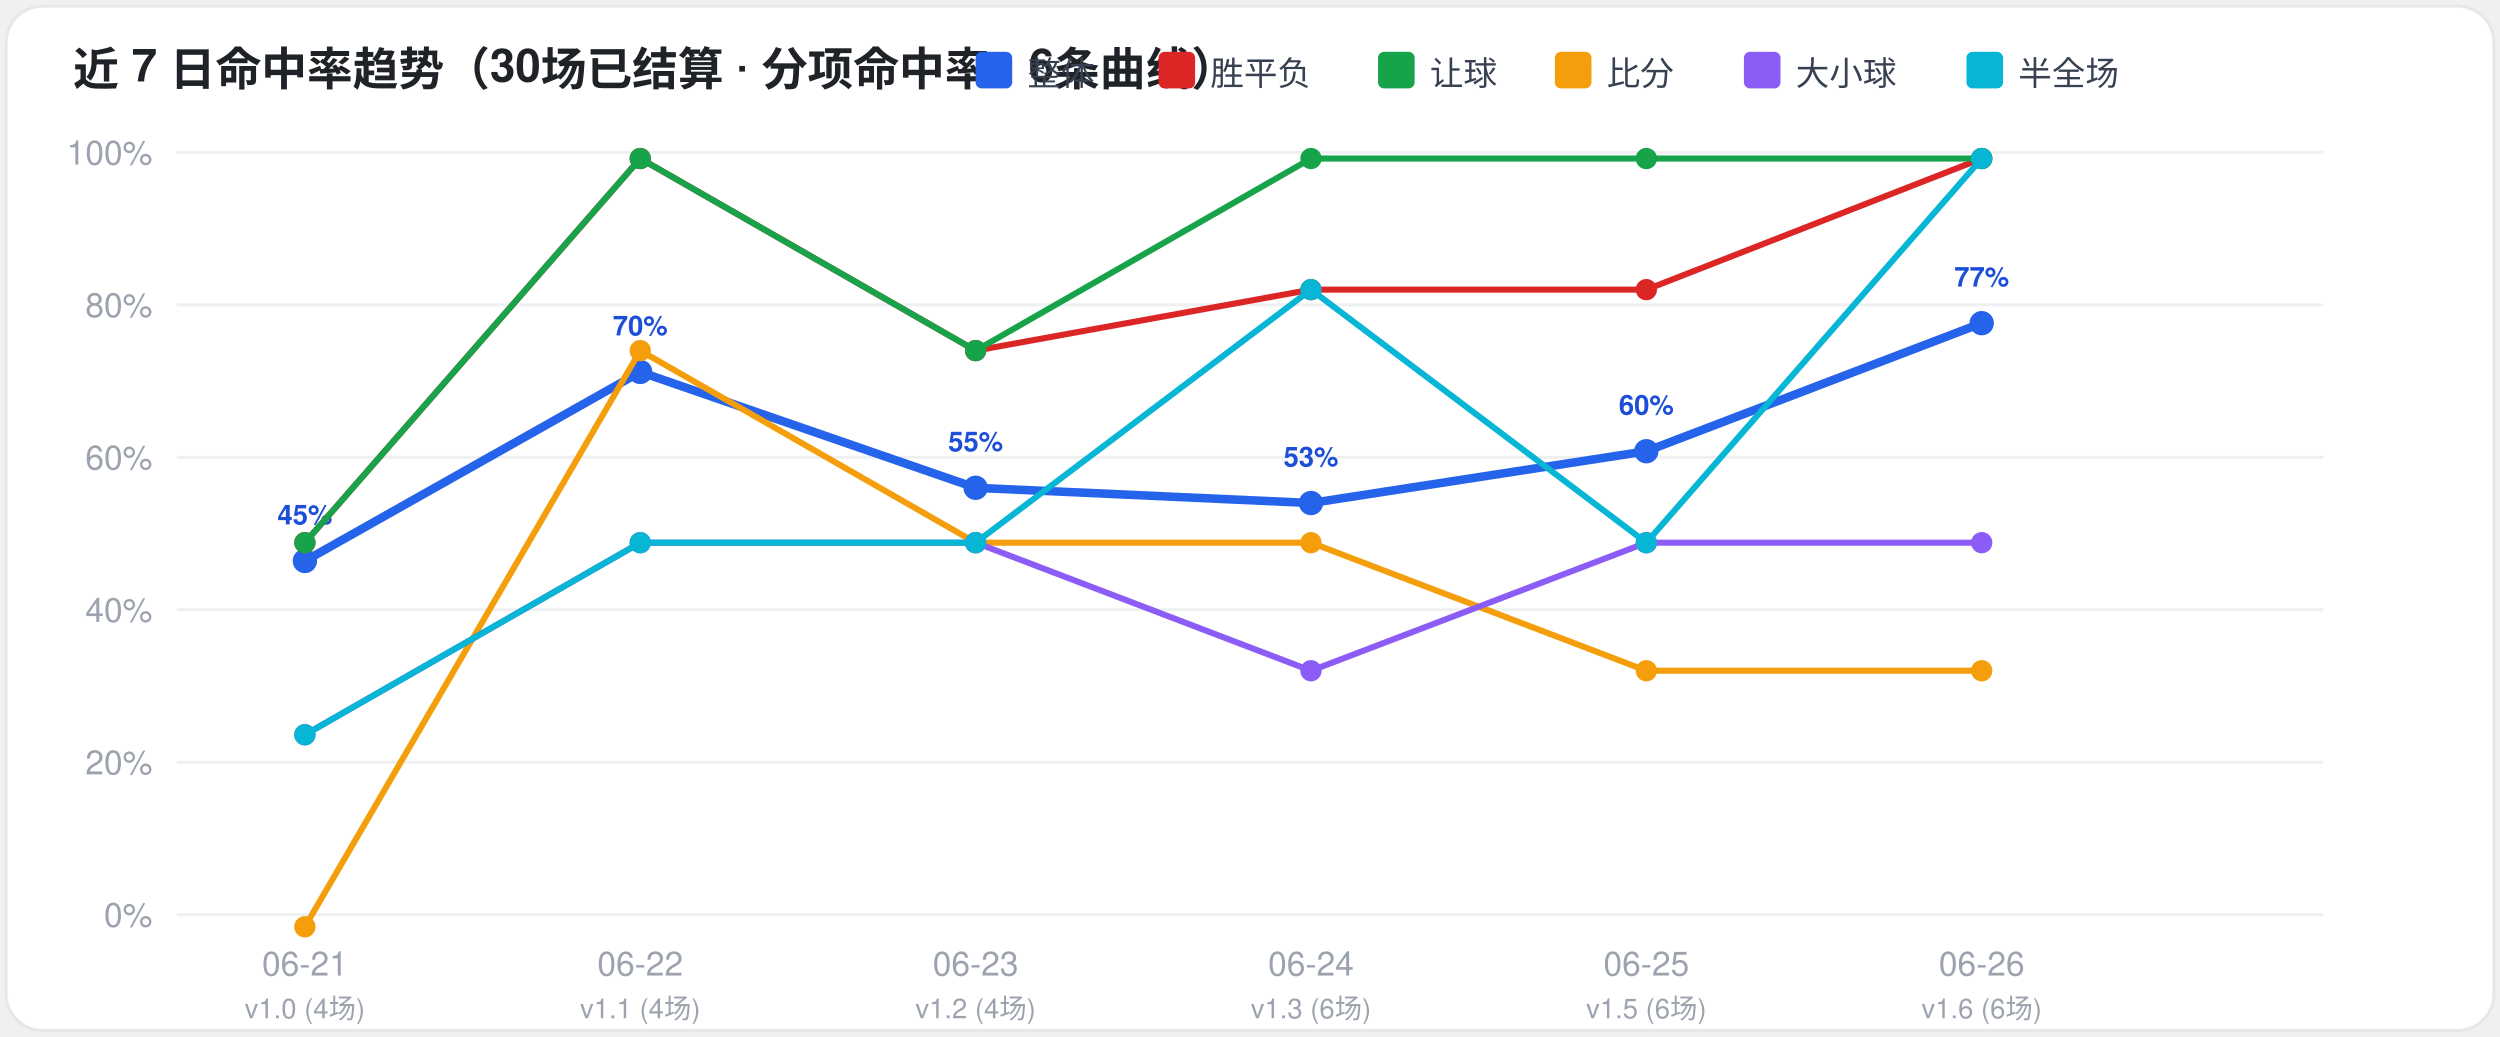
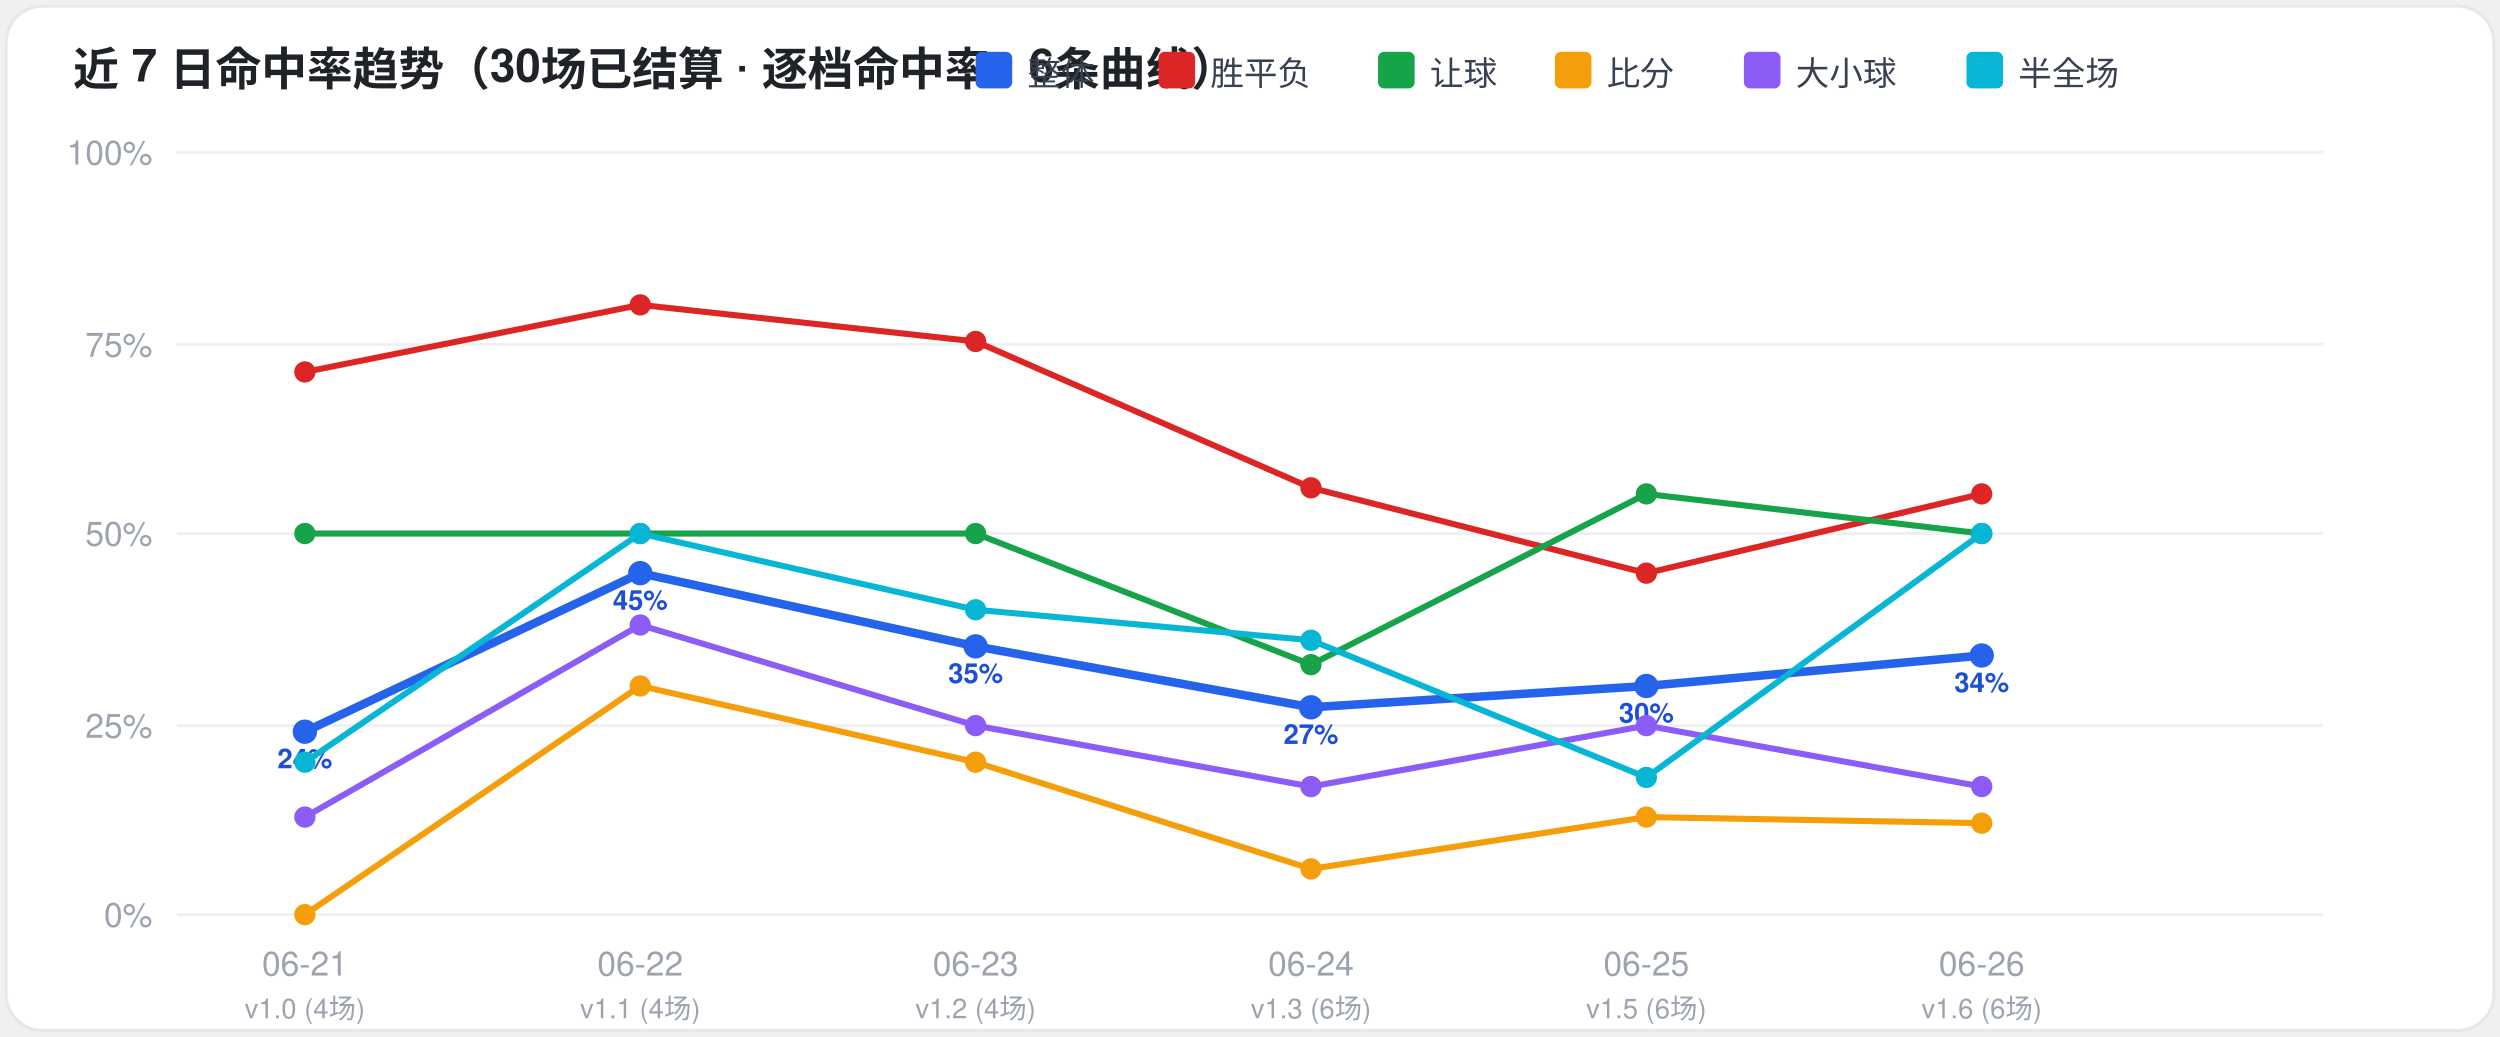
<svg xmlns="http://www.w3.org/2000/svg" viewBox="0 0 820 340" font-family="-apple-system, BlinkMacSystemFont, Segoe UI, Helvetica, Arial, sans-serif">
  <rect x="2" y="2" width="816" height="336" rx="12" fill="#ffffff" stroke="#e5e7eb" />
-   <text x="24" y="28" font-size="15" font-weight="700" fill="#1f2328">近 7 日命中率趋势（30场已结算 · 分项命中率 · 6条曲线）</text>
+   <text x="24" y="28" font-size="15" font-weight="700" fill="#1f2328">近 7 日命中率趋势（30场已结算 · 逐档命中率 · 6条曲线）</text>
  <rect x="320" y="17" width="12" height="12" rx="2" fill="#2563eb" />
  <text x="337" y="28" font-size="11" fill="#374151">整体</text>
  <rect x="380" y="17" width="12" height="12" rx="2" fill="#dc2626" />
  <text x="397" y="28" font-size="11" fill="#374151">胜平负</text>
  <rect x="452" y="17" width="12" height="12" rx="2" fill="#16a34a" />
  <text x="469" y="28" font-size="11" fill="#374151">让球</text>
  <rect x="510" y="17" width="12" height="12" rx="2" fill="#f59e0b" />
  <text x="527" y="28" font-size="11" fill="#374151">比分</text>
  <rect x="572" y="17" width="12" height="12" rx="2" fill="#8b5cf6" />
  <text x="589" y="28" font-size="11" fill="#374151">大小球</text>
  <rect x="645" y="17" width="12" height="12" rx="2" fill="#06b6d4" />
  <text x="662" y="28" font-size="11" fill="#374151">半全场</text>
  <g stroke="#eef0f2" stroke-width="1">
    <line x1="58" y1="50" x2="762" y2="50" />
-     <line x1="58" y1="100" x2="762" y2="100" />
-     <line x1="58" y1="150" x2="762" y2="150" />
-     <line x1="58" y1="200" x2="762" y2="200" />
-     <line x1="58" y1="250" x2="762" y2="250" />
+     <line x1="58" y1="113" x2="762" y2="113" />
+     <line x1="58" y1="175" x2="762" y2="175" />
+     <line x1="58" y1="238" x2="762" y2="238" />
    <line x1="58" y1="300" x2="762" y2="300" />
  </g>
  <g font-size="11" fill="#9ca3af" text-anchor="end">
    <text x="50" y="54">100%</text>
-     <text x="50" y="104">80%</text>
-     <text x="50" y="154">60%</text>
-     <text x="50" y="204">40%</text>
-     <text x="50" y="254">20%</text>
+     <text x="50" y="117">75%</text>
+     <text x="50" y="179">50%</text>
+     <text x="50" y="242">25%</text>
    <text x="50" y="304">0%</text>
  </g>
  <g font-size="11" fill="#9ca3af" text-anchor="middle">
    <text x="100" y="320">06-21</text>
    <text x="210" y="320">06-22</text>
    <text x="320" y="320">06-23</text>
    <text x="430" y="320">06-24</text>
    <text x="540" y="320">06-25</text>
    <text x="650" y="320">06-26</text>
  </g>
-   <polyline points="100,184 210,122 320,160 430,165 540,148 650,106" fill="none" stroke="#2563eb" stroke-width="2.8" />
-   <circle cx="100" cy="184" r="4" fill="#2563eb" />
-   <circle cx="210" cy="122" r="4" fill="#2563eb" />
-   <circle cx="320" cy="160" r="4" fill="#2563eb" />
-   <circle cx="430" cy="165" r="4" fill="#2563eb" />
-   <circle cx="540" cy="148" r="4" fill="#2563eb" />
-   <circle cx="650" cy="106" r="4" fill="#2563eb" />
-   <text x="100" y="172" font-size="9" font-weight="600" fill="#1d4ed8" text-anchor="middle">45%</text>
-   <text x="210" y="110" font-size="9" font-weight="600" fill="#1d4ed8" text-anchor="middle">70%</text>
-   <text x="320" y="148" font-size="9" font-weight="600" fill="#1d4ed8" text-anchor="middle">55%</text>
-   <text x="430" y="153" font-size="9" font-weight="600" fill="#1d4ed8" text-anchor="middle">53%</text>
-   <text x="540" y="136" font-size="9" font-weight="600" fill="#1d4ed8" text-anchor="middle">60%</text>
-   <text x="650" y="94" font-size="9" font-weight="600" fill="#1d4ed8" text-anchor="middle">77%</text>
-   <polyline points="100,178 210,52 320,115 430,95 540,95 650,52" fill="none" stroke="#dc2626" stroke-width="2" />
-   <circle cx="100" cy="178" r="3.5" fill="#dc2626" />
-   <circle cx="210" cy="52" r="3.5" fill="#dc2626" />
-   <circle cx="320" cy="115" r="3.5" fill="#dc2626" />
-   <circle cx="430" cy="95" r="3.5" fill="#dc2626" />
-   <circle cx="540" cy="95" r="3.5" fill="#dc2626" />
-   <circle cx="650" cy="52" r="3.5" fill="#dc2626" />
-   <polyline points="100,178 210,52 320,115 430,52 540,52 650,52" fill="none" stroke="#16a34a" stroke-width="2" />
-   <circle cx="100" cy="178" r="3.5" fill="#16a34a" />
-   <circle cx="210" cy="52" r="3.5" fill="#16a34a" />
-   <circle cx="320" cy="115" r="3.5" fill="#16a34a" />
-   <circle cx="430" cy="52" r="3.5" fill="#16a34a" />
-   <circle cx="540" cy="52" r="3.5" fill="#16a34a" />
-   <circle cx="650" cy="52" r="3.5" fill="#16a34a" />
-   <polyline points="100,304 210,115 320,178 430,178 540,220 650,220" fill="none" stroke="#f59e0b" stroke-width="2" />
-   <circle cx="100" cy="304" r="3.5" fill="#f59e0b" />
-   <circle cx="210" cy="115" r="3.5" fill="#f59e0b" />
-   <circle cx="320" cy="178" r="3.5" fill="#f59e0b" />
-   <circle cx="430" cy="178" r="3.5" fill="#f59e0b" />
-   <circle cx="540" cy="220" r="3.5" fill="#f59e0b" />
-   <circle cx="650" cy="220" r="3.5" fill="#f59e0b" />
-   <polyline points="100,241 210,178 320,178 430,220 540,178 650,178" fill="none" stroke="#8b5cf6" stroke-width="2" />
-   <circle cx="100" cy="241" r="3.5" fill="#8b5cf6" />
-   <circle cx="210" cy="178" r="3.5" fill="#8b5cf6" />
-   <circle cx="320" cy="178" r="3.5" fill="#8b5cf6" />
-   <circle cx="430" cy="220" r="3.5" fill="#8b5cf6" />
-   <circle cx="540" cy="178" r="3.5" fill="#8b5cf6" />
-   <circle cx="650" cy="178" r="3.5" fill="#8b5cf6" />
-   <polyline points="100,241 210,178 320,178 430,95 540,178 650,52" fill="none" stroke="#06b6d4" stroke-width="2" />
-   <circle cx="100" cy="241" r="3.5" fill="#06b6d4" />
-   <circle cx="210" cy="178" r="3.5" fill="#06b6d4" />
-   <circle cx="320" cy="178" r="3.5" fill="#06b6d4" />
-   <circle cx="430" cy="95" r="3.5" fill="#06b6d4" />
-   <circle cx="540" cy="178" r="3.5" fill="#06b6d4" />
-   <circle cx="650" cy="52" r="3.5" fill="#06b6d4" />
+   <polyline points="100,240 210,188 320,212 430,232 540,225 650,215" fill="none" stroke="#2563eb" stroke-width="2.8" />
+   <circle cx="100" cy="240" r="4" fill="#2563eb" />
+   <circle cx="210" cy="188" r="4" fill="#2563eb" />
+   <circle cx="320" cy="212" r="4" fill="#2563eb" />
+   <circle cx="430" cy="232" r="4" fill="#2563eb" />
+   <circle cx="540" cy="225" r="4" fill="#2563eb" />
+   <circle cx="650" cy="215" r="4" fill="#2563eb" />
+   <text x="100" y="252" font-size="9" font-weight="600" fill="#1d4ed8" text-anchor="middle">24%</text>
+   <text x="210" y="200" font-size="9" font-weight="600" fill="#1d4ed8" text-anchor="middle">45%</text>
+   <text x="320" y="224" font-size="9" font-weight="600" fill="#1d4ed8" text-anchor="middle">35%</text>
+   <text x="430" y="244" font-size="9" font-weight="600" fill="#1d4ed8" text-anchor="middle">27%</text>
+   <text x="540" y="237" font-size="9" font-weight="600" fill="#1d4ed8" text-anchor="middle">30%</text>
+   <text x="650" y="227" font-size="9" font-weight="600" fill="#1d4ed8" text-anchor="middle">34%</text>
+   <polyline points="100,122 210,100 320,112 430,160 540,188 650,162" fill="none" stroke="#dc2626" stroke-width="2" />
+   <circle cx="100" cy="122" r="3.5" fill="#dc2626" />
+   <circle cx="210" cy="100" r="3.5" fill="#dc2626" />
+   <circle cx="320" cy="112" r="3.5" fill="#dc2626" />
+   <circle cx="430" cy="160" r="3.5" fill="#dc2626" />
+   <circle cx="540" cy="188" r="3.5" fill="#dc2626" />
+   <circle cx="650" cy="162" r="3.5" fill="#dc2626" />
+   <polyline points="100,175 210,175 320,175 430,218 540,162 650,175" fill="none" stroke="#16a34a" stroke-width="2" />
+   <circle cx="100" cy="175" r="3.5" fill="#16a34a" />
+   <circle cx="210" cy="175" r="3.5" fill="#16a34a" />
+   <circle cx="320" cy="175" r="3.5" fill="#16a34a" />
+   <circle cx="430" cy="218" r="3.5" fill="#16a34a" />
+   <circle cx="540" cy="162" r="3.5" fill="#16a34a" />
+   <circle cx="650" cy="175" r="3.5" fill="#16a34a" />
+   <polyline points="100,300 210,225 320,250 430,285 540,268 650,270" fill="none" stroke="#f59e0b" stroke-width="2" />
+   <circle cx="100" cy="300" r="3.5" fill="#f59e0b" />
+   <circle cx="210" cy="225" r="3.5" fill="#f59e0b" />
+   <circle cx="320" cy="250" r="3.5" fill="#f59e0b" />
+   <circle cx="430" cy="285" r="3.5" fill="#f59e0b" />
+   <circle cx="540" cy="268" r="3.5" fill="#f59e0b" />
+   <circle cx="650" cy="270" r="3.5" fill="#f59e0b" />
+   <polyline points="100,268 210,205 320,238 430,258 540,238 650,258" fill="none" stroke="#8b5cf6" stroke-width="2" />
+   <circle cx="100" cy="268" r="3.5" fill="#8b5cf6" />
+   <circle cx="210" cy="205" r="3.5" fill="#8b5cf6" />
+   <circle cx="320" cy="238" r="3.5" fill="#8b5cf6" />
+   <circle cx="430" cy="258" r="3.5" fill="#8b5cf6" />
+   <circle cx="540" cy="238" r="3.5" fill="#8b5cf6" />
+   <circle cx="650" cy="258" r="3.5" fill="#8b5cf6" />
+   <polyline points="100,250 210,175 320,200 430,210 540,255 650,175" fill="none" stroke="#06b6d4" stroke-width="2" />
+   <circle cx="100" cy="250" r="3.5" fill="#06b6d4" />
+   <circle cx="210" cy="175" r="3.5" fill="#06b6d4" />
+   <circle cx="320" cy="200" r="3.5" fill="#06b6d4" />
+   <circle cx="430" cy="210" r="3.5" fill="#06b6d4" />
+   <circle cx="540" cy="255" r="3.5" fill="#06b6d4" />
+   <circle cx="650" cy="175" r="3.5" fill="#06b6d4" />
  <text x="100" y="334" font-size="9" fill="#9ca3af" text-anchor="middle">v1.0 (4场)</text>
  <text x="210" y="334" font-size="9" fill="#9ca3af" text-anchor="middle">v1.1 (4场)</text>
  <text x="320" y="334" font-size="9" fill="#9ca3af" text-anchor="middle">v1.2 (4场)</text>
  <text x="430" y="334" font-size="9" fill="#9ca3af" text-anchor="middle">v1.3 (6场)</text>
  <text x="540" y="334" font-size="9" fill="#9ca3af" text-anchor="middle">v1.5 (6场)</text>
  <text x="650" y="334" font-size="9" fill="#9ca3af" text-anchor="middle">v1.6 (6场)</text>
</svg>
